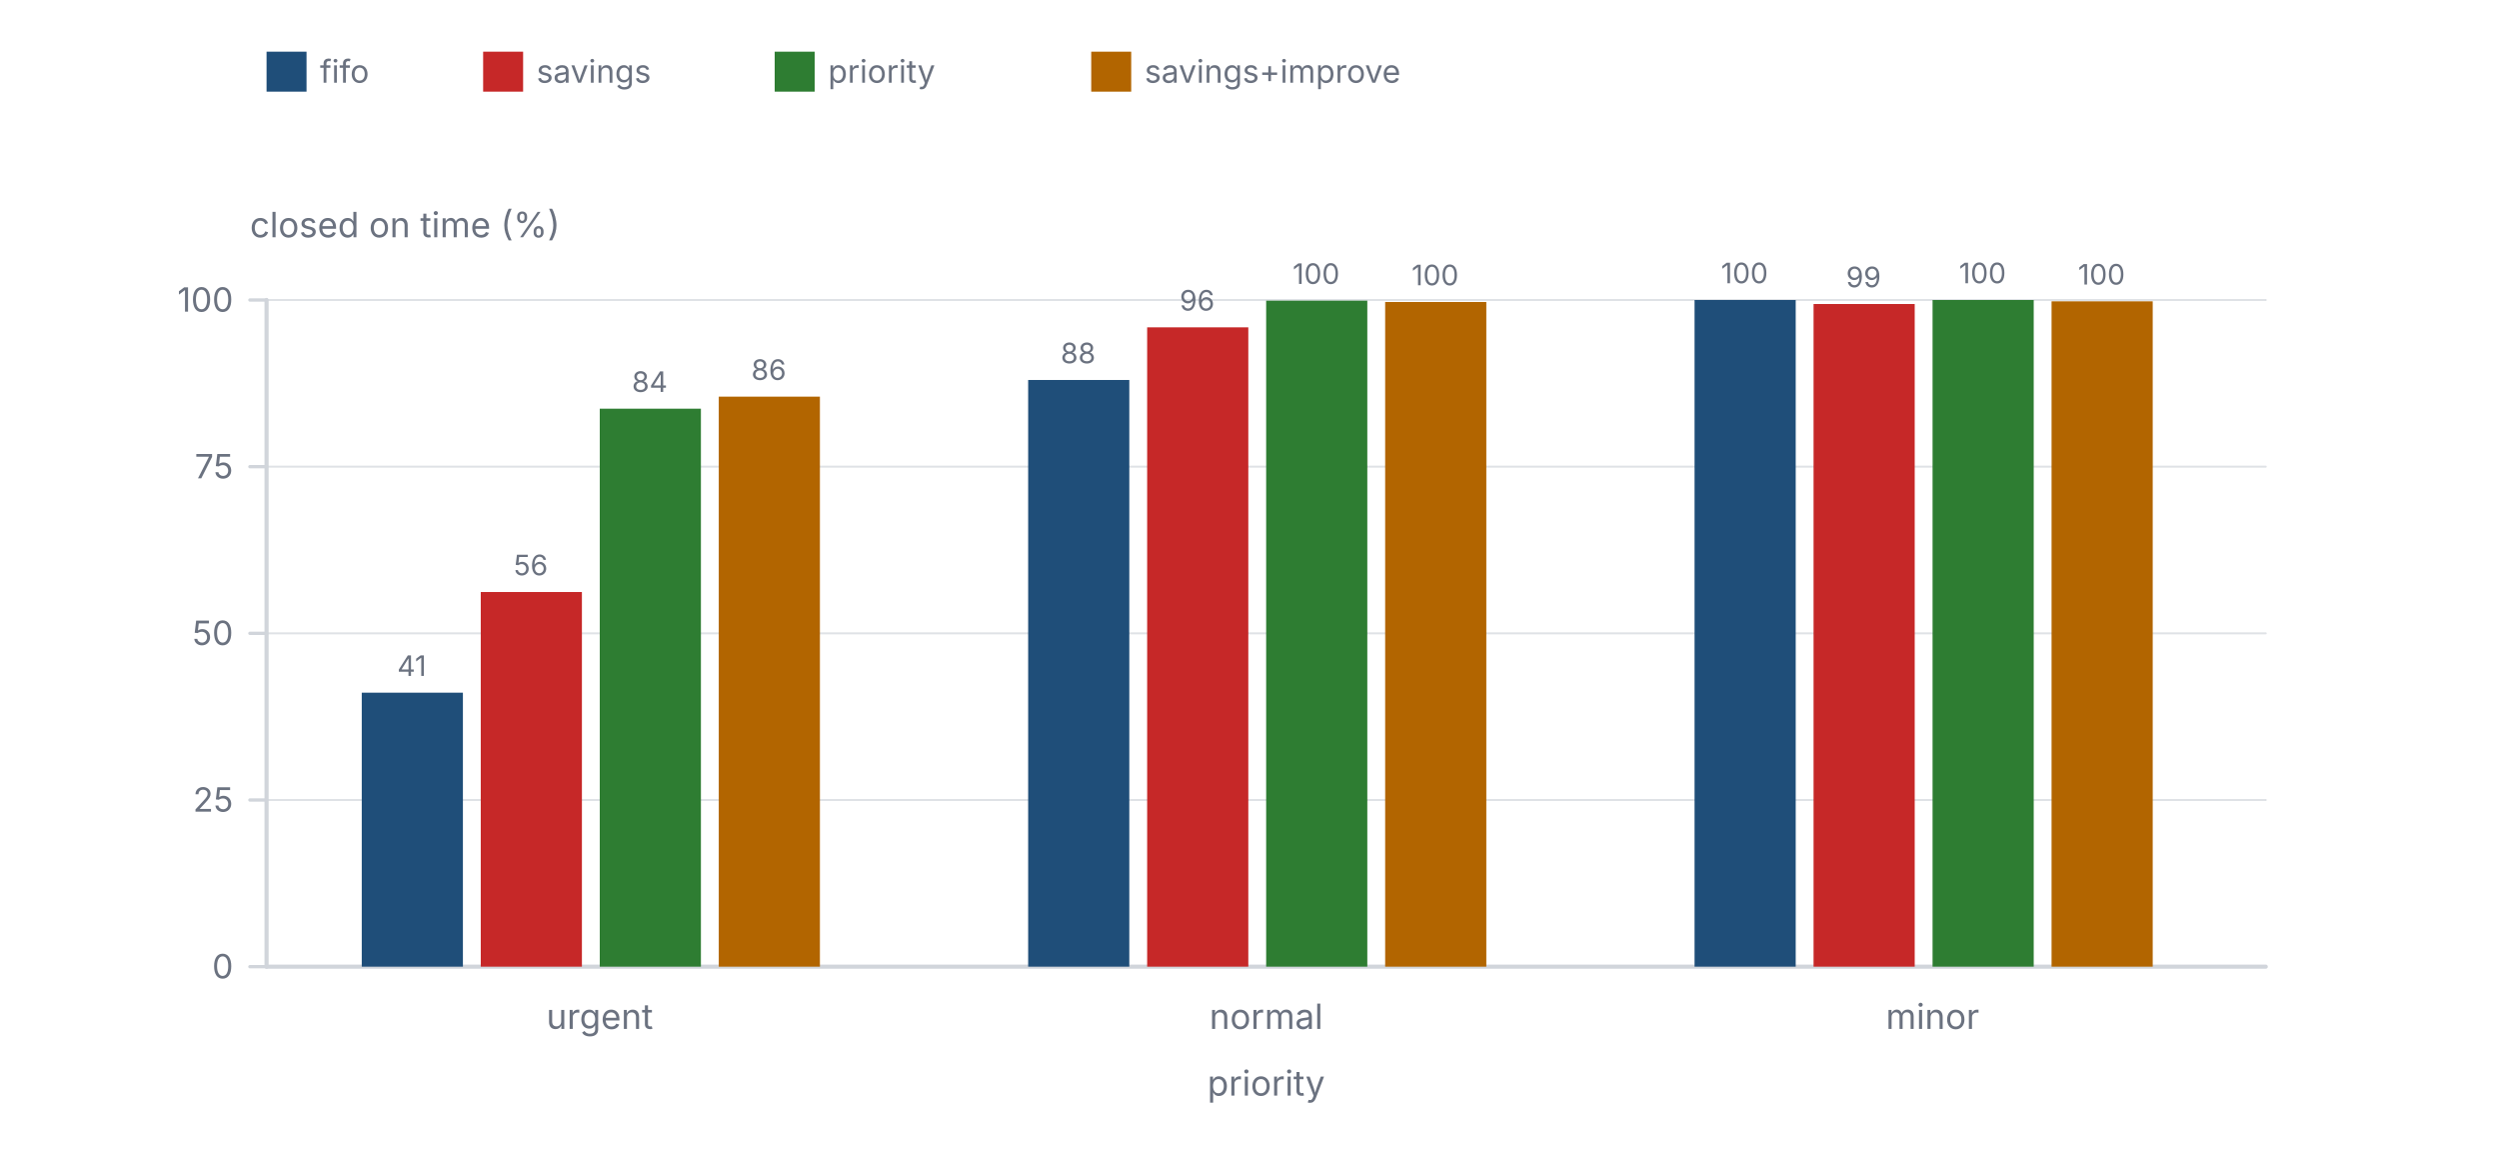
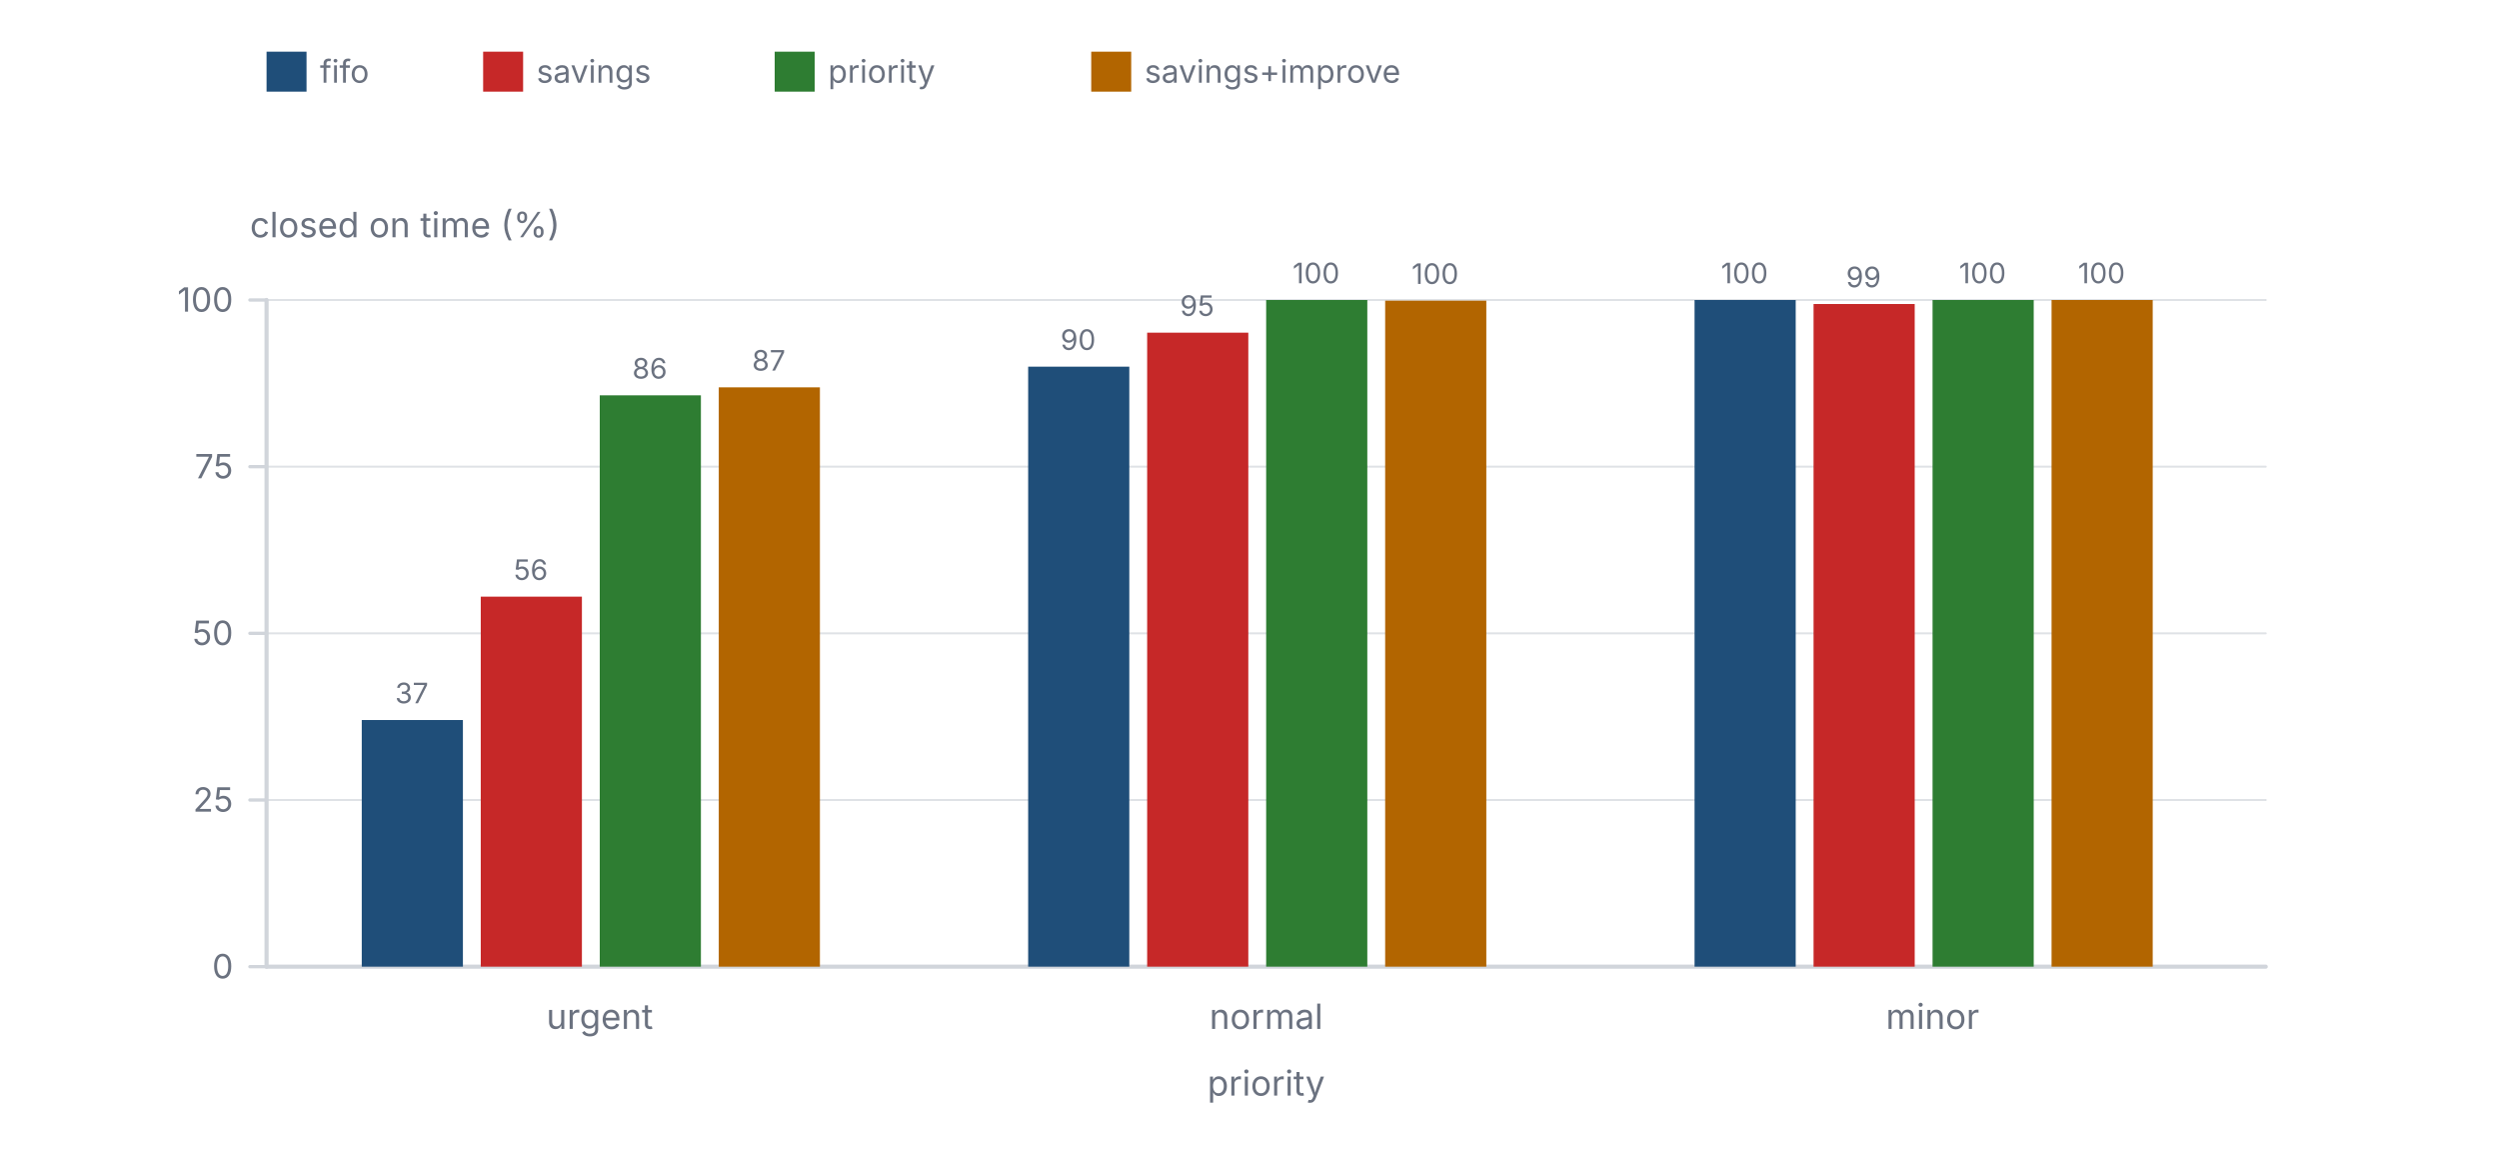
<svg xmlns="http://www.w3.org/2000/svg" viewBox="0 0 567 265" width="100%" role="img">
  <rect width="567" height="265" fill="none" />
  <line x1="60.48" y1="219.24" x2="60.48" y2="68.04" stroke="#D1D5DB" stroke-width="0.94" stroke-linecap="round" opacity="1.0" />
  <line x1="60.48" y1="219.24" x2="514.08" y2="219.24" stroke="#D1D5DB" stroke-width="0.94" stroke-linecap="round" opacity="1.0" />
  <line x1="56.7" y1="219.24" x2="60.48" y2="219.24" stroke="#D1D5DB" stroke-width="0.76" stroke-linecap="round" opacity="1.0" />
  <text x="52.92" y="221.89" text-anchor="end" font-size="7.6" font-family="Inter, Helvetica, Arial, sans-serif" fill="#6B7280">0</text>
  <line x1="56.7" y1="181.44" x2="60.48" y2="181.44" stroke="#D1D5DB" stroke-width="0.76" stroke-linecap="round" opacity="1.0" />
  <line x1="60.48" y1="181.44" x2="514.08" y2="181.44" stroke="#D1D5DB" stroke-width="0.45" stroke-linecap="round" opacity="0.7" />
  <text x="52.92" y="184.09" text-anchor="end" font-size="7.6" font-family="Inter, Helvetica, Arial, sans-serif" fill="#6B7280">25</text>
  <line x1="56.7" y1="143.64" x2="60.48" y2="143.64" stroke="#D1D5DB" stroke-width="0.76" stroke-linecap="round" opacity="1.0" />
  <line x1="60.48" y1="143.64" x2="514.08" y2="143.64" stroke="#D1D5DB" stroke-width="0.45" stroke-linecap="round" opacity="0.7" />
  <text x="52.92" y="146.29" text-anchor="end" font-size="7.6" font-family="Inter, Helvetica, Arial, sans-serif" fill="#6B7280">50</text>
  <line x1="56.7" y1="105.84" x2="60.48" y2="105.84" stroke="#D1D5DB" stroke-width="0.76" stroke-linecap="round" opacity="1.0" />
  <line x1="60.48" y1="105.84" x2="514.08" y2="105.84" stroke="#D1D5DB" stroke-width="0.45" stroke-linecap="round" opacity="0.7" />
  <text x="52.92" y="108.49" text-anchor="end" font-size="7.6" font-family="Inter, Helvetica, Arial, sans-serif" fill="#6B7280">75</text>
  <line x1="56.7" y1="68.04" x2="60.48" y2="68.04" stroke="#D1D5DB" stroke-width="0.76" stroke-linecap="round" opacity="1.0" />
  <line x1="60.48" y1="68.04" x2="514.08" y2="68.04" stroke="#D1D5DB" stroke-width="0.45" stroke-linecap="round" opacity="0.7" />
  <text x="52.92" y="70.69" text-anchor="end" font-size="7.6" font-family="Inter, Helvetica, Arial, sans-serif" fill="#6B7280">100</text>
  <text x="56.7" y="53.81" text-anchor="start" font-size="7.9" font-family="Inter, Helvetica, Arial, sans-serif" fill="#6B7280">closed on time (%)</text>
  <text x="287.28" y="248.48" text-anchor="middle" font-size="7.9" font-family="Inter, Helvetica, Arial, sans-serif" fill="#6B7280">priority</text>
-   <rect x="82.08" y="157.1" width="22.95" height="62.14" fill="#1F4E79" opacity="1.0" />
-   <text x="93.42" y="153.30" text-anchor="middle" font-size="6.4" font-family="Inter, Helvetica, Arial, sans-serif" fill="#6B7280">41</text>
-   <rect x="109.08" y="134.27" width="22.95" height="84.97" fill="#C62828" opacity="1.0" />
-   <text x="120.42" y="130.47" text-anchor="middle" font-size="6.4" font-family="Inter, Helvetica, Arial, sans-serif" fill="#6B7280">56</text>
-   <rect x="136.08" y="92.69" width="22.95" height="126.55" fill="#2E7D32" opacity="1.0" />
-   <text x="147.42" y="88.89" text-anchor="middle" font-size="6.4" font-family="Inter, Helvetica, Arial, sans-serif" fill="#6B7280">84</text>
-   <rect x="163.08" y="89.96" width="22.95" height="129.28" fill="#B26500" opacity="1.0" />
-   <text x="174.42" y="86.17" text-anchor="middle" font-size="6.4" font-family="Inter, Helvetica, Arial, sans-serif" fill="#6B7280">86</text>
+   <rect x="82.08" y="163.3" width="22.95" height="55.94" fill="#1F4E79" opacity="1.0" />
+   <text x="93.42" y="159.50" text-anchor="middle" font-size="6.4" font-family="Inter, Helvetica, Arial, sans-serif" fill="#6B7280">37</text>
+   <rect x="109.08" y="135.32" width="22.95" height="83.92" fill="#C62828" opacity="1.0" />
+   <text x="120.42" y="131.53" text-anchor="middle" font-size="6.4" font-family="Inter, Helvetica, Arial, sans-serif" fill="#6B7280">56</text>
+   <rect x="136.08" y="89.66" width="22.95" height="129.58" fill="#2E7D32" opacity="1.0" />
+   <text x="147.42" y="85.86" text-anchor="middle" font-size="6.4" font-family="Inter, Helvetica, Arial, sans-serif" fill="#6B7280">86</text>
+   <rect x="163.08" y="87.85" width="22.95" height="131.39" fill="#B26500" opacity="1.0" />
+   <text x="174.42" y="84.05" text-anchor="middle" font-size="6.4" font-family="Inter, Helvetica, Arial, sans-serif" fill="#6B7280">87</text>
  <text x="136.08" y="233.36" text-anchor="middle" font-size="7.9" font-family="Inter, Helvetica, Arial, sans-serif" fill="#6B7280">urgent</text>
-   <rect x="233.28" y="86.18" width="22.95" height="133.06" fill="#1F4E79" opacity="1.0" />
-   <text x="244.62" y="82.39" text-anchor="middle" font-size="6.4" font-family="Inter, Helvetica, Arial, sans-serif" fill="#6B7280">88</text>
-   <rect x="260.28" y="74.24" width="22.95" height="145.00" fill="#C62828" opacity="1.0" />
-   <text x="271.62" y="70.44" text-anchor="middle" font-size="6.4" font-family="Inter, Helvetica, Arial, sans-serif" fill="#6B7280">96</text>
-   <rect x="287.28" y="68.19" width="22.95" height="151.05" fill="#2E7D32" opacity="1.0" />
-   <text x="298.62" y="64.39" text-anchor="middle" font-size="6.4" font-family="Inter, Helvetica, Arial, sans-serif" fill="#6B7280">100</text>
-   <rect x="314.28" y="68.49" width="22.95" height="150.75" fill="#B26500" opacity="1.0" />
-   <text x="325.62" y="64.70" text-anchor="middle" font-size="6.4" font-family="Inter, Helvetica, Arial, sans-serif" fill="#6B7280">100</text>
+   <rect x="233.28" y="83.16" width="22.95" height="136.08" fill="#1F4E79" opacity="1.0" />
+   <text x="244.62" y="79.36" text-anchor="middle" font-size="6.4" font-family="Inter, Helvetica, Arial, sans-serif" fill="#6B7280">90</text>
+   <rect x="260.28" y="75.45" width="22.95" height="143.79" fill="#C62828" opacity="1.0" />
+   <text x="271.62" y="71.65" text-anchor="middle" font-size="6.4" font-family="Inter, Helvetica, Arial, sans-serif" fill="#6B7280">95</text>
+   <rect x="287.28" y="68.04" width="22.95" height="151.20" fill="#2E7D32" opacity="1.0" />
+   <text x="298.62" y="64.24" text-anchor="middle" font-size="6.4" font-family="Inter, Helvetica, Arial, sans-serif" fill="#6B7280">100</text>
+   <rect x="314.28" y="68.19" width="22.95" height="151.05" fill="#B26500" opacity="1.0" />
+   <text x="325.62" y="64.39" text-anchor="middle" font-size="6.4" font-family="Inter, Helvetica, Arial, sans-serif" fill="#6B7280">100</text>
  <text x="287.28" y="233.36" text-anchor="middle" font-size="7.9" font-family="Inter, Helvetica, Arial, sans-serif" fill="#6B7280">normal</text>
  <rect x="384.48" y="68.04" width="22.95" height="151.20" fill="#1F4E79" opacity="1.0" />
  <text x="395.82" y="64.24" text-anchor="middle" font-size="6.4" font-family="Inter, Helvetica, Arial, sans-serif" fill="#6B7280">100</text>
  <rect x="411.48" y="68.95" width="22.95" height="150.29" fill="#C62828" opacity="1.0" />
  <text x="422.82" y="65.15" text-anchor="middle" font-size="6.4" font-family="Inter, Helvetica, Arial, sans-serif" fill="#6B7280">99</text>
  <rect x="438.48" y="68.04" width="22.95" height="151.20" fill="#2E7D32" opacity="1.0" />
  <text x="449.82" y="64.24" text-anchor="middle" font-size="6.4" font-family="Inter, Helvetica, Arial, sans-serif" fill="#6B7280">100</text>
-   <rect x="465.48" y="68.34" width="22.95" height="150.90" fill="#B26500" opacity="1.0" />
-   <text x="476.82" y="64.54" text-anchor="middle" font-size="6.4" font-family="Inter, Helvetica, Arial, sans-serif" fill="#6B7280">100</text>
+   <rect x="465.48" y="68.04" width="22.95" height="151.20" fill="#B26500" opacity="1.0" />
+   <text x="476.82" y="64.24" text-anchor="middle" font-size="6.4" font-family="Inter, Helvetica, Arial, sans-serif" fill="#6B7280">100</text>
  <text x="438.48" y="233.36" text-anchor="middle" font-size="7.9" font-family="Inter, Helvetica, Arial, sans-serif" fill="#6B7280">minor</text>
  <rect x="60.48" y="11.72" width="9.07" height="9.07" fill="#1F4E79" opacity="1.0" />
  <text x="72.58" y="18.76" text-anchor="start" font-size="7.2" font-family="Inter, Helvetica, Arial, sans-serif" fill="#6B7280">fifo</text>
  <rect x="109.62" y="11.72" width="9.07" height="9.07" fill="#C62828" opacity="1.0" />
  <text x="121.72" y="18.76" text-anchor="start" font-size="7.2" font-family="Inter, Helvetica, Arial, sans-serif" fill="#6B7280">savings</text>
  <rect x="175.77" y="11.72" width="9.07" height="9.07" fill="#2E7D32" opacity="1.0" />
  <text x="187.87" y="18.76" text-anchor="start" font-size="7.2" font-family="Inter, Helvetica, Arial, sans-serif" fill="#6B7280">priority</text>
  <rect x="247.59" y="11.72" width="9.07" height="9.07" fill="#B26500" opacity="1.0" />
  <text x="259.69" y="18.76" text-anchor="start" font-size="7.2" font-family="Inter, Helvetica, Arial, sans-serif" fill="#6B7280">savings+improve</text>
</svg>
